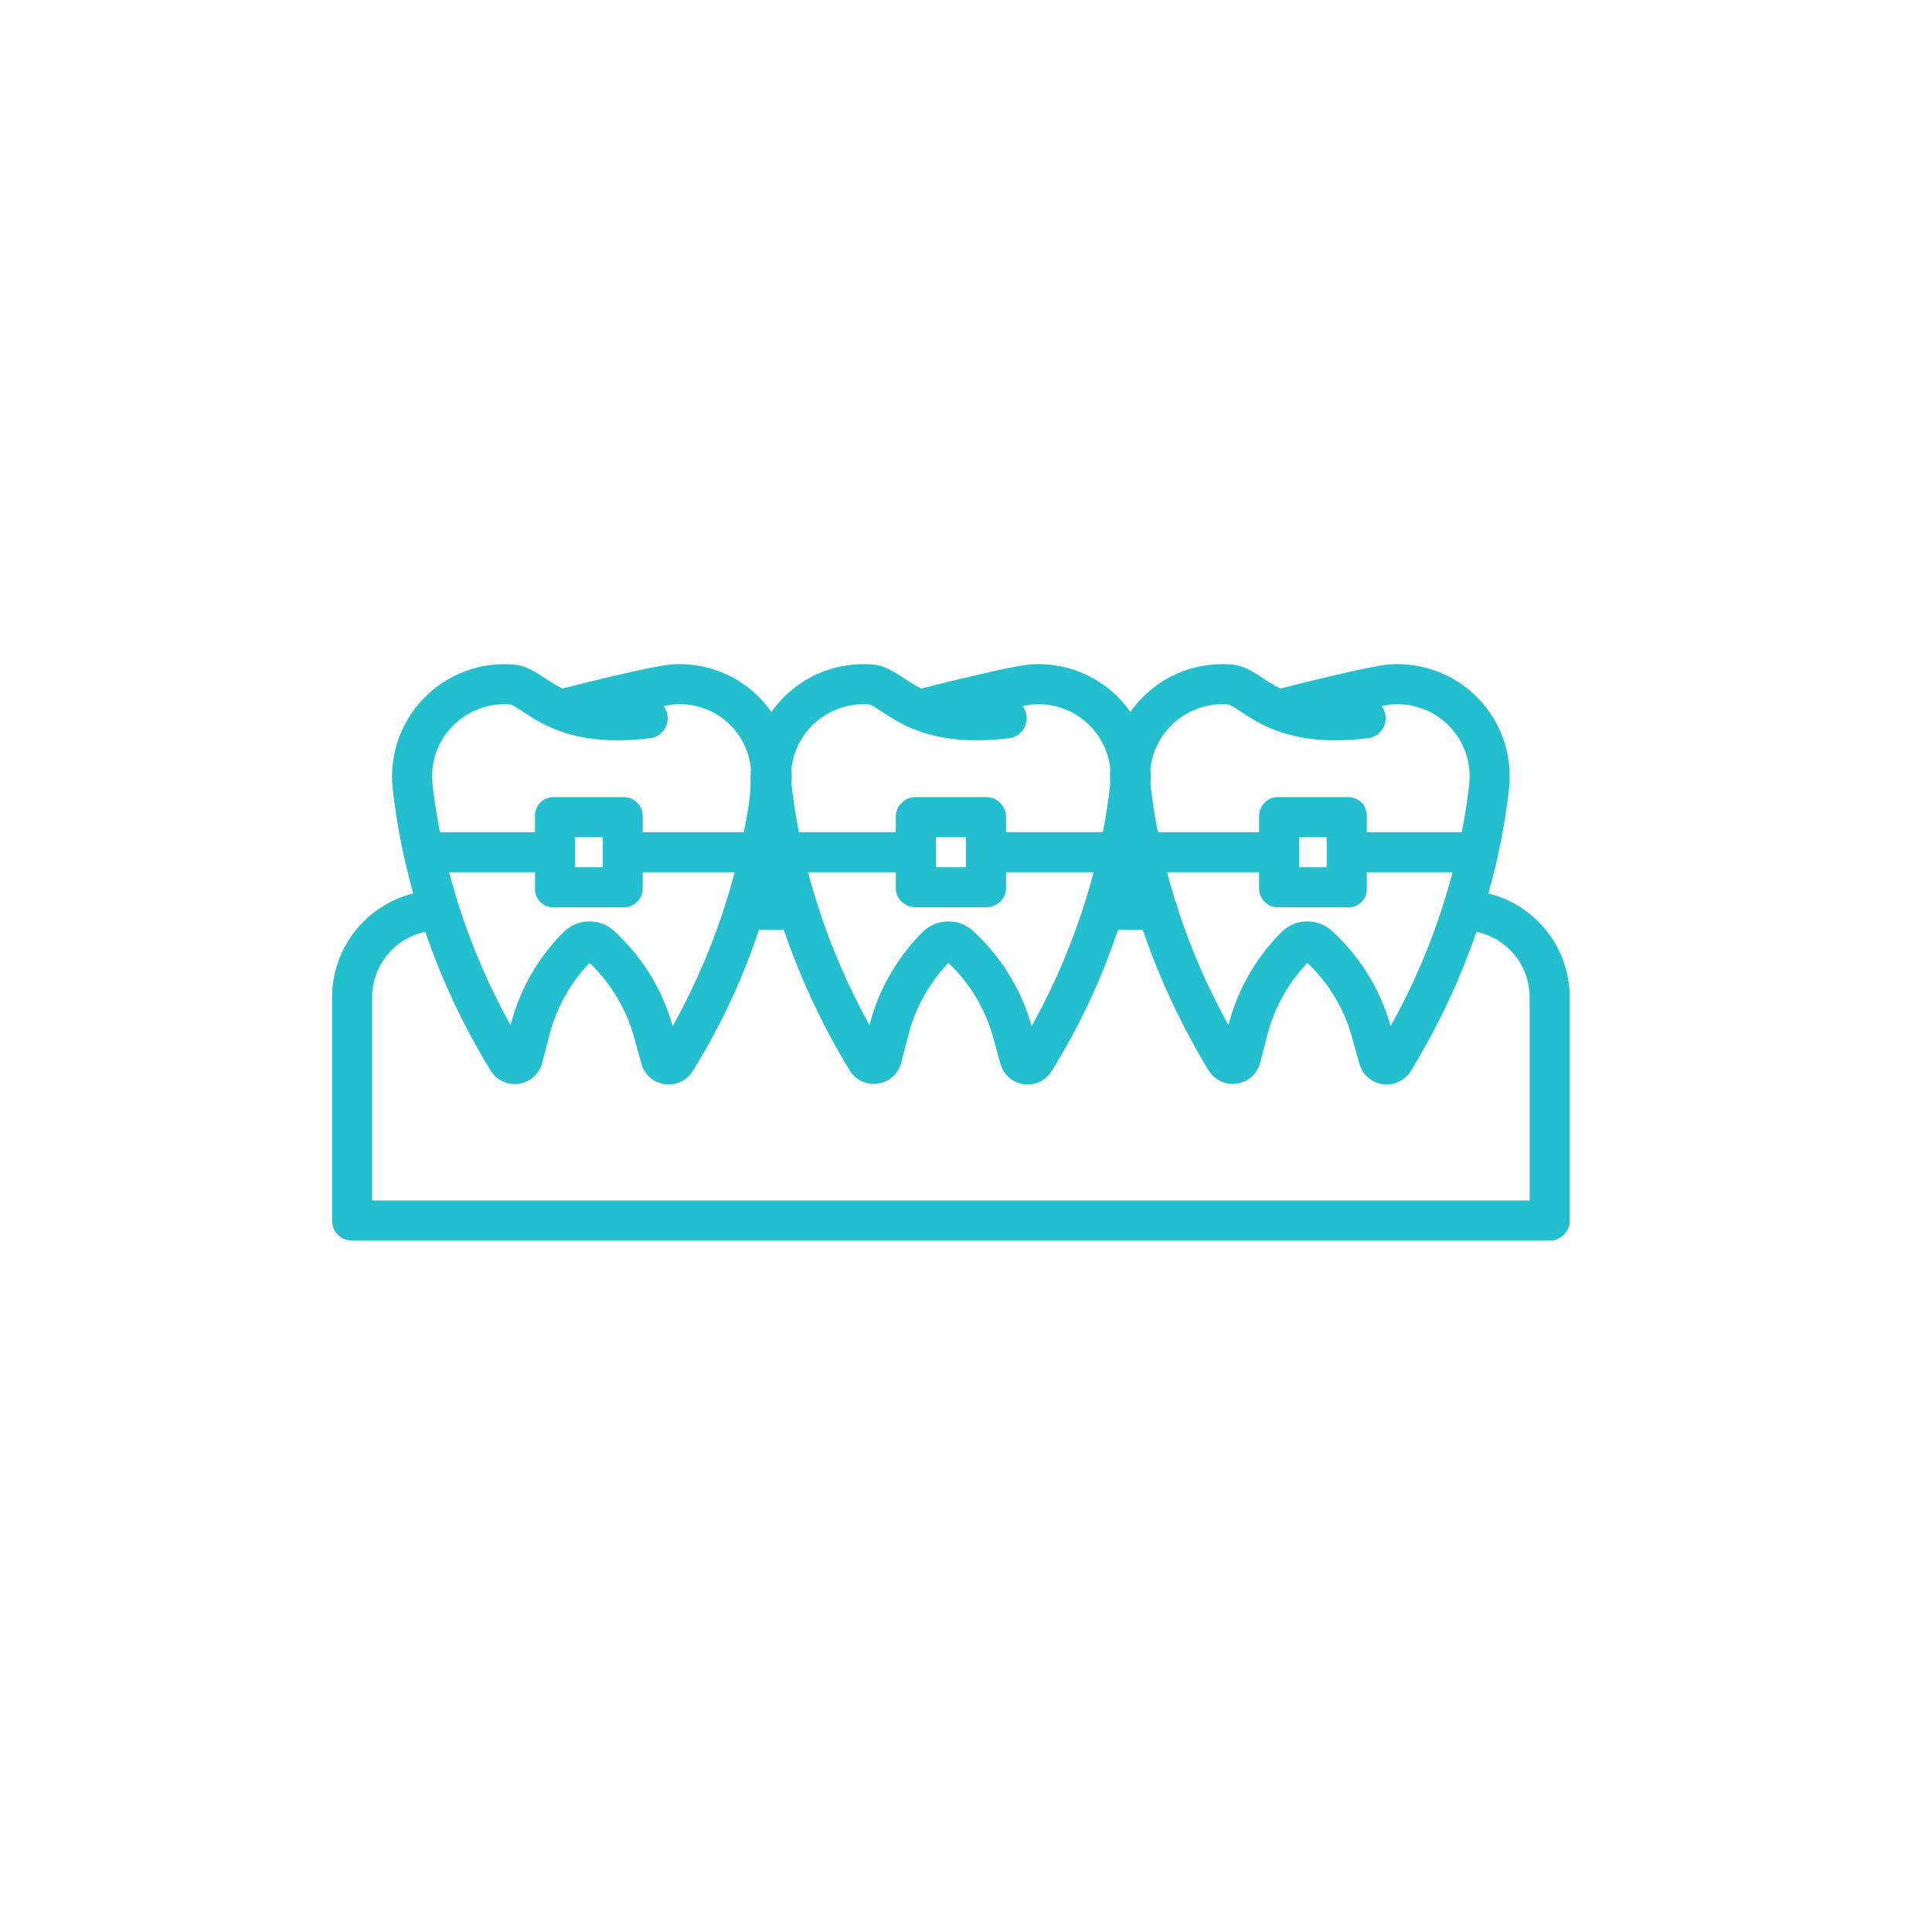
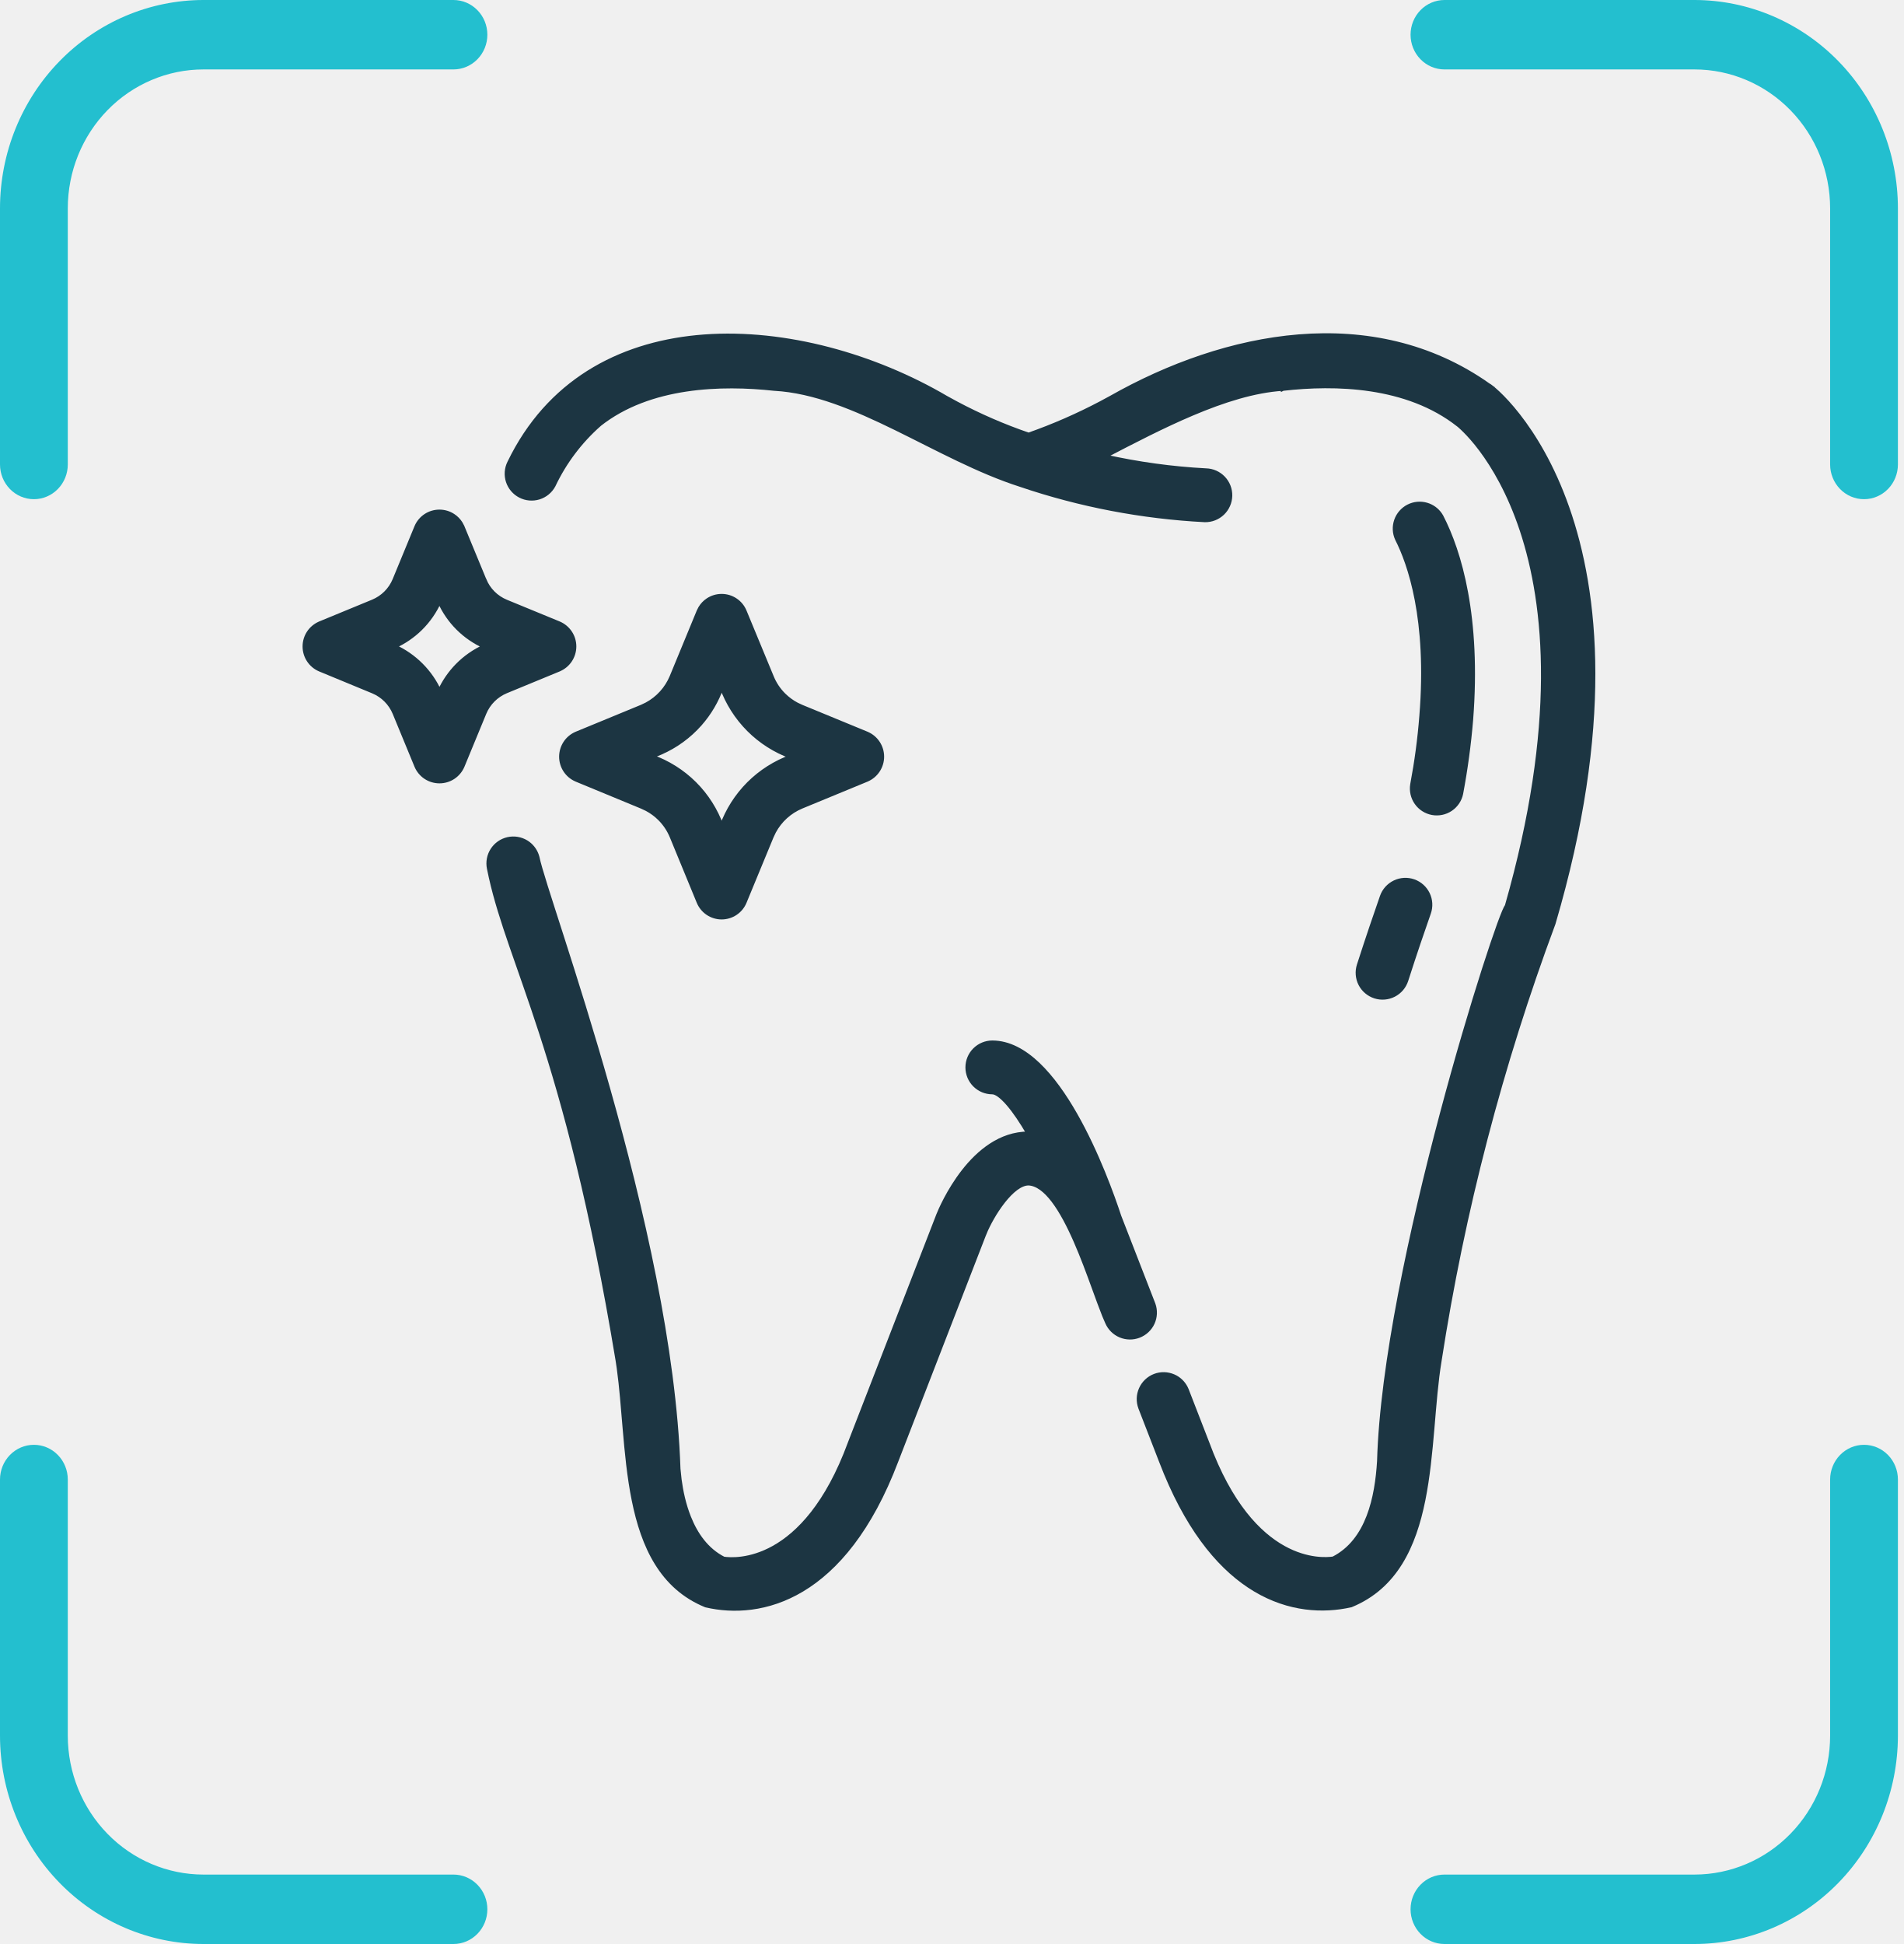
- <svg xmlns="http://www.w3.org/2000/svg" width="64" height="64" viewBox="0 0 64 64" fill="none">
-   <rect width="64" height="64" fill="white" />
-   <path d="M49.305 29.596C49.627 28.458 49.856 27.295 49.99 26.119C50.049 25.577 49.987 25.029 49.811 24.513C49.634 23.997 49.346 23.526 48.967 23.134C48.588 22.742 48.127 22.438 47.618 22.244C47.108 22.05 46.562 21.97 46.019 22.01C45.421 22.055 43.15 22.622 42.408 22.81C42.212 22.708 42.022 22.594 41.84 22.468C41.51 22.251 41.198 22.045 40.785 22.012C40.238 21.968 39.688 22.046 39.175 22.24C38.662 22.434 38.198 22.74 37.817 23.134C37.682 23.274 37.558 23.424 37.446 23.584C37.076 23.056 36.576 22.634 35.994 22.358C35.413 22.083 34.769 21.963 34.127 22.011C33.529 22.055 31.259 22.622 30.517 22.81C30.32 22.708 30.131 22.594 29.948 22.468C29.618 22.251 29.306 22.045 28.894 22.012C28.249 21.961 27.602 22.08 27.016 22.355C26.43 22.631 25.927 23.054 25.554 23.584C25.185 23.056 24.685 22.634 24.103 22.358C23.522 22.083 22.878 21.963 22.236 22.011C21.638 22.055 19.367 22.622 18.626 22.81C18.429 22.708 18.239 22.594 18.057 22.468C17.727 22.251 17.415 22.045 17.003 22.012C16.457 21.969 15.909 22.047 15.396 22.24C14.884 22.433 14.421 22.737 14.04 23.129C13.658 23.521 13.368 23.993 13.189 24.511C13.011 25.028 12.949 25.578 13.007 26.122C13.14 27.297 13.369 28.459 13.691 29.597C12.112 29.99 11.003 31.407 11 33.034V40.439C11.001 40.526 11.018 40.612 11.052 40.692C11.086 40.772 11.135 40.845 11.197 40.906C11.259 40.967 11.333 41.015 11.413 41.048C11.494 41.08 11.58 41.096 11.667 41.096H51.333C51.42 41.096 51.506 41.08 51.587 41.048C51.667 41.015 51.741 40.967 51.803 40.906C51.865 40.845 51.914 40.772 51.948 40.692C51.982 40.612 51.999 40.526 52 40.439V33.034C51.997 31.405 50.886 29.988 49.305 29.596ZM14.878 28.895H17.723V29.425C17.719 29.508 17.732 29.591 17.762 29.669C17.792 29.747 17.837 29.818 17.896 29.878C17.955 29.937 18.025 29.983 18.102 30.015C18.18 30.045 18.263 30.06 18.346 30.057H20.643C20.728 30.06 20.812 30.046 20.891 30.016C20.97 29.985 21.042 29.939 21.103 29.88C21.164 29.821 21.212 29.75 21.244 29.672C21.276 29.593 21.293 29.509 21.291 29.425V28.895H24.337C23.868 30.675 23.178 32.388 22.282 33.995C21.96 32.835 21.331 31.784 20.46 30.951L20.363 30.858C19.88 30.397 19.114 30.413 18.651 30.894L18.57 30.978C17.774 31.808 17.205 32.828 16.917 33.942L16.912 33.96C16.026 32.363 15.342 30.662 14.878 28.895ZM19.051 28.729V27.733H19.964V28.729H19.051ZM25.553 29.483L25.555 29.493H25.55L25.553 29.483ZM26.769 28.895H29.674V29.425C29.674 29.791 29.985 30.057 30.352 30.057H32.648C33.015 30.057 33.326 29.792 33.326 29.425V28.895H36.227C35.759 30.675 35.069 32.388 34.174 33.995C33.851 32.835 33.222 31.784 32.352 30.951L32.254 30.858C31.771 30.397 31.006 30.413 30.542 30.894L30.462 30.978C29.665 31.808 29.096 32.828 28.808 33.941L28.803 33.96C27.917 32.363 27.234 30.662 26.769 28.895ZM31.002 28.729V27.733H31.998V28.729H31.002ZM37.444 29.483L37.447 29.493H37.441L37.444 29.483ZM39.008 30.081C38.998 29.995 38.972 29.912 38.93 29.836C38.833 29.525 38.743 29.211 38.66 28.895H41.709V29.425C41.707 29.509 41.724 29.593 41.756 29.672C41.788 29.75 41.836 29.821 41.897 29.88C41.958 29.939 42.03 29.985 42.109 30.016C42.188 30.046 42.272 30.06 42.357 30.057H44.654C44.737 30.06 44.82 30.045 44.898 30.015C44.975 29.983 45.045 29.937 45.104 29.878C45.163 29.818 45.208 29.747 45.238 29.669C45.268 29.591 45.281 29.508 45.277 29.425V28.895H48.119C47.651 30.675 46.961 32.388 46.065 33.995C45.742 32.835 45.113 31.784 44.243 30.951L44.145 30.858C43.662 30.397 42.897 30.413 42.433 30.894L42.353 30.978C41.557 31.808 40.987 32.828 40.699 33.942L40.694 33.96C40.008 32.724 39.444 31.425 39.008 30.081ZM43.036 28.729V27.733H43.949V28.729H43.036ZM38.771 24.059C39.016 23.805 39.315 23.608 39.645 23.483C39.975 23.358 40.329 23.308 40.681 23.336C40.752 23.342 40.949 23.472 41.107 23.577C41.775 24.018 42.892 24.756 45.321 24.453C45.437 24.439 45.547 24.394 45.64 24.323C45.733 24.252 45.806 24.158 45.851 24.05C45.896 23.942 45.912 23.825 45.897 23.709C45.882 23.593 45.836 23.483 45.765 23.39C45.923 23.36 46.046 23.34 46.118 23.335C46.467 23.309 46.818 23.36 47.145 23.485C47.472 23.61 47.768 23.805 48.012 24.057C48.255 24.309 48.44 24.611 48.554 24.943C48.667 25.274 48.707 25.626 48.669 25.975C48.622 26.407 48.545 26.947 48.424 27.568H45.277V27.043C45.285 26.874 45.223 26.709 45.105 26.588C44.986 26.468 44.823 26.401 44.654 26.405H42.357C42.272 26.403 42.187 26.418 42.108 26.448C42.029 26.479 41.957 26.526 41.897 26.586C41.836 26.645 41.788 26.716 41.756 26.795C41.723 26.874 41.707 26.958 41.709 27.043V27.567H38.356C38.252 27.041 38.17 26.511 38.11 25.977V25.973C38.122 25.801 38.122 25.628 38.11 25.456C38.169 24.93 38.401 24.438 38.771 24.059ZM26.879 24.059C27.125 23.805 27.423 23.608 27.754 23.483C28.084 23.358 28.438 23.308 28.79 23.336C28.861 23.342 29.058 23.472 29.216 23.577C29.884 24.018 31.002 24.756 33.429 24.453C33.545 24.439 33.656 24.394 33.749 24.323C33.842 24.252 33.915 24.158 33.96 24.05C34.005 23.942 34.021 23.824 34.006 23.708C33.99 23.592 33.945 23.483 33.874 23.39C34.032 23.36 34.155 23.34 34.226 23.335C35.509 23.241 36.636 24.177 36.778 25.456C36.766 25.628 36.766 25.801 36.778 25.973V25.975C36.719 26.509 36.637 27.04 36.533 27.567H33.326V27.043C33.324 26.957 33.305 26.871 33.269 26.792C33.234 26.713 33.183 26.642 33.12 26.583C33.057 26.523 32.983 26.477 32.902 26.447C32.821 26.416 32.735 26.402 32.648 26.405H30.352C30.265 26.402 30.179 26.416 30.098 26.447C30.017 26.477 29.943 26.523 29.88 26.583C29.817 26.642 29.766 26.713 29.731 26.792C29.695 26.871 29.676 26.957 29.674 27.043V27.567H26.464C26.343 26.947 26.266 26.409 26.219 25.977V25.973C26.231 25.801 26.231 25.628 26.219 25.456C26.277 24.93 26.51 24.438 26.879 24.059L26.879 24.059ZM14.988 24.059C15.233 23.805 15.532 23.608 15.863 23.483C16.193 23.358 16.547 23.308 16.899 23.336C16.97 23.342 17.167 23.472 17.325 23.577C17.993 24.018 19.11 24.756 21.538 24.453C21.654 24.439 21.764 24.394 21.857 24.323C21.95 24.252 22.023 24.158 22.068 24.05C22.113 23.942 22.129 23.824 22.114 23.708C22.099 23.592 22.053 23.483 21.982 23.39C22.141 23.36 22.264 23.34 22.335 23.335C23.617 23.234 24.744 24.176 24.874 25.455C24.862 25.627 24.861 25.8 24.861 25.973V25.975C24.861 26.407 24.763 26.947 24.641 27.567H21.291V27.043C21.293 26.958 21.277 26.874 21.244 26.795C21.212 26.716 21.164 26.645 21.103 26.586C21.043 26.526 20.971 26.479 20.892 26.448C20.813 26.418 20.728 26.403 20.643 26.405H18.346C18.263 26.403 18.18 26.418 18.102 26.45C18.024 26.481 17.954 26.528 17.895 26.588C17.837 26.648 17.791 26.719 17.762 26.798C17.732 26.876 17.719 26.959 17.723 27.043V27.567H14.573C14.451 26.947 14.375 26.409 14.328 25.977C14.289 25.629 14.329 25.276 14.443 24.944C14.557 24.613 14.743 24.31 14.988 24.059L14.988 24.059ZM50.672 39.768H12.328V33.034C12.33 31.987 13.063 31.084 14.088 30.868C14.639 32.475 15.365 34.016 16.253 35.465C16.349 35.621 16.49 35.746 16.657 35.824C16.824 35.902 17.01 35.929 17.192 35.902C17.374 35.874 17.544 35.794 17.681 35.67C17.818 35.547 17.915 35.386 17.961 35.208L18.203 34.273C18.433 33.381 18.89 32.563 19.528 31.897L19.542 31.911C20.24 32.579 20.745 33.423 21.003 34.354L21.248 35.238C21.297 35.414 21.396 35.573 21.534 35.694C21.672 35.814 21.842 35.892 22.023 35.916C22.205 35.941 22.39 35.912 22.555 35.833C22.72 35.754 22.858 35.627 22.952 35.47C23.863 34.007 24.597 32.44 25.14 30.804H25.965C26.522 32.429 27.253 33.989 28.145 35.456C28.24 35.614 28.38 35.74 28.547 35.818C28.713 35.897 28.9 35.924 29.082 35.897C29.264 35.871 29.434 35.791 29.572 35.668C29.709 35.545 29.806 35.384 29.853 35.206L30.094 34.273C30.325 33.38 30.781 32.562 31.419 31.897H31.42L31.433 31.911C32.132 32.579 32.637 33.423 32.895 34.354L33.14 35.238C33.188 35.415 33.288 35.574 33.425 35.694C33.563 35.815 33.733 35.892 33.915 35.917C34.096 35.942 34.281 35.913 34.446 35.834C34.611 35.754 34.749 35.628 34.843 35.471C35.754 34.007 36.488 32.44 37.032 30.804H37.856C38.413 32.429 39.144 33.989 40.036 35.456C40.231 35.778 40.6 35.952 40.973 35.897C41.346 35.843 41.649 35.571 41.744 35.206L41.985 34.273C42.215 33.38 42.672 32.562 43.31 31.897H43.311L43.325 31.911C44.023 32.579 44.528 33.423 44.786 34.354L45.031 35.238C45.08 35.414 45.179 35.572 45.316 35.693C45.453 35.813 45.623 35.891 45.803 35.917C45.984 35.942 46.169 35.914 46.334 35.837C46.5 35.759 46.639 35.634 46.734 35.478C47.626 34.026 48.355 32.48 48.908 30.868C49.934 31.082 50.67 31.986 50.672 33.034V39.768Z" fill="#23BFCF" />
+ <svg xmlns="http://www.w3.org/2000/svg" width="96" height="98" viewBox="0 0 96 98" fill="none">
+   <path d="M22.864 94.5H10.253C8.441 94.498 6.703 93.76 5.422 92.448C4.14 91.135 3.419 89.356 3.418 87.5V74.585C3.418 74.121 3.238 73.676 2.917 73.348C2.597 73.019 2.162 72.835 1.709 72.835C1.256 72.835 0.821 73.019 0.501 73.348C0.18 73.676 0 74.121 0 74.585V87.5C0.003 90.284 1.084 92.953 3.007 94.921C4.929 96.889 7.535 97.997 10.253 98H22.864C23.317 98 23.752 97.816 24.072 97.487C24.393 97.159 24.573 96.714 24.573 96.25C24.573 95.786 24.393 95.341 24.072 95.013C23.752 94.684 23.317 94.5 22.864 94.5ZM85.441 0H72.83C72.377 0 71.942 0.184 71.622 0.513C71.301 0.841 71.121 1.286 71.121 1.75C71.121 2.214 71.301 2.659 71.622 2.987C71.942 3.316 72.377 3.5 72.83 3.5H85.441C87.254 3.502 88.991 4.24 90.272 5.552C91.554 6.865 92.275 8.644 92.276 10.5V23.415C92.276 23.879 92.457 24.324 92.777 24.652C93.097 24.981 93.532 25.165 93.985 25.165C94.439 25.165 94.873 24.981 95.194 24.652C95.514 24.324 95.694 23.879 95.694 23.415V10.5C95.691 7.716 94.61 5.047 92.688 3.079C90.766 1.111 88.159 0.003 85.441 0ZM93.985 72.835C93.532 72.835 93.097 73.019 92.777 73.348C92.457 73.676 92.276 74.121 92.276 74.585V87.5C92.275 89.356 91.554 91.135 90.272 92.448C88.991 93.76 87.254 94.498 85.441 94.5H72.83C72.377 94.5 71.942 94.684 71.622 95.013C71.301 95.341 71.121 95.786 71.121 96.25C71.121 96.714 71.301 97.159 71.622 97.487C71.942 97.816 72.377 98 72.83 98H85.441C88.159 97.997 90.766 96.889 92.688 94.921C94.61 92.953 95.691 90.284 95.694 87.5V74.585C95.694 74.121 95.514 73.676 95.194 73.348C94.873 73.019 94.439 72.835 93.985 72.835ZM1.709 25.165C2.162 25.165 2.597 24.981 2.917 24.652C3.238 24.324 3.418 23.879 3.418 23.415V10.5C3.419 8.644 4.14 6.865 5.422 5.552C6.703 4.24 8.441 3.502 10.253 3.5H22.864C23.317 3.5 23.752 3.316 24.072 2.987C24.393 2.659 24.573 2.214 24.573 1.75C24.573 1.286 24.393 0.841 24.072 0.513C23.752 0.184 23.317 0 22.864 0H10.253C7.535 0.003 4.929 1.111 3.007 3.079C1.084 5.047 0.003 7.716 0 10.5V23.415C0 23.879 0.18 24.324 0.501 24.652C0.821 24.981 1.256 25.165 1.709 25.165Z" fill="#23BFCF" />
+   <path d="M25.602 42.301C25.922 42.228 26.257 42.283 26.537 42.453C26.782 42.603 26.967 42.831 27.064 43.099L27.1 43.215L27.101 43.22C27.211 43.762 27.683 45.197 28.34 47.247C28.996 49.293 29.834 51.942 30.669 54.901C32.34 60.815 34.008 67.977 34.21 74.047L34.267 74.59C34.344 75.171 34.485 75.849 34.744 76.495C35.086 77.352 35.63 78.14 36.488 78.574C36.794 78.619 37.803 78.694 39.016 78.016C40.247 77.327 41.702 75.856 42.843 72.758V72.756L47.302 61.26V61.258C47.389 61.041 47.82 60.019 48.578 59.048C49.333 58.081 50.43 57.144 51.853 57.142C51.497 56.533 51.154 56.026 50.844 55.665C50.674 55.467 50.517 55.315 50.377 55.213C50.234 55.11 50.12 55.067 50.034 55.067C49.7 55.066 49.381 54.934 49.145 54.698C48.91 54.463 48.777 54.143 48.777 53.81C48.777 53.477 48.909 53.157 49.145 52.921C49.381 52.685 49.7 52.553 50.034 52.553C50.869 52.554 51.645 52.989 52.343 53.654C53.042 54.321 53.675 55.226 54.224 56.191C55.322 58.117 56.102 60.296 56.439 61.322L58.159 65.747L58.16 65.749C58.269 66.057 58.255 66.396 58.119 66.694C57.983 66.991 57.736 67.222 57.431 67.341C57.127 67.46 56.788 67.455 56.487 67.328C56.187 67.202 55.948 66.963 55.82 66.664L55.672 66.32C55.517 65.936 55.338 65.439 55.139 64.894C54.873 64.163 54.57 63.341 54.23 62.566C53.89 61.79 53.516 61.067 53.113 60.535C52.706 59.999 52.287 59.679 51.86 59.661C51.664 59.66 51.451 59.749 51.229 59.913C51.008 60.077 50.787 60.309 50.581 60.572C50.167 61.099 49.82 61.741 49.641 62.183L49.64 62.182L45.196 73.648C43.877 77.123 42.172 79.108 40.444 80.142C38.715 81.176 36.973 81.253 35.595 80.932L35.587 80.93L35.58 80.927C33.36 80.018 32.421 77.956 31.951 75.625C31.715 74.459 31.596 73.218 31.494 72.011C31.404 70.953 31.327 69.922 31.198 68.983L31.139 68.586C29.827 60.657 28.442 55.65 27.267 52.031C26.168 48.646 25.246 46.455 24.745 44.223L24.65 43.776C24.585 43.454 24.648 43.12 24.826 42.845C25.003 42.569 25.282 42.374 25.602 42.301ZM70.318 44.477C70.618 44.333 70.964 44.313 71.279 44.424C71.593 44.535 71.85 44.765 71.995 45.066C72.139 45.366 72.158 45.712 72.047 46.027C71.746 46.883 71.355 48.024 70.906 49.423C70.855 49.58 70.774 49.725 70.668 49.851C70.561 49.977 70.43 50.08 70.283 50.156C69.986 50.308 69.641 50.336 69.324 50.234C69.167 50.183 69.021 50.102 68.895 49.995C68.769 49.889 68.666 49.758 68.59 49.611C68.515 49.465 68.47 49.304 68.457 49.14C68.443 48.975 68.463 48.81 68.513 48.653C68.972 47.229 69.37 46.066 69.675 45.194C69.786 44.879 70.018 44.621 70.318 44.477ZM71.009 25.527C71.298 25.38 71.633 25.35 71.943 25.444C72.214 25.525 72.449 25.697 72.61 25.927L72.674 26.029L72.676 26.032C73.601 27.82 74.58 31.107 74.177 36.282V36.283C74.073 37.531 73.905 38.772 73.674 40.002V40.004C73.608 40.326 73.418 40.61 73.145 40.793C72.872 40.977 72.538 41.045 72.214 40.986C71.891 40.925 71.603 40.741 71.415 40.472C71.226 40.203 71.15 39.87 71.204 39.545V39.543C71.42 38.399 71.575 37.244 71.665 36.083C72.06 31.193 71.061 28.397 70.439 27.174L70.437 27.17C70.302 26.876 70.287 26.541 70.393 26.235C70.5 25.928 70.721 25.675 71.009 25.527Z" fill="#1C3542" stroke="#1C3542" stroke-width="0.2" />
+   <path d="M56.015 20.046C61.772 16.782 69.189 15.278 75.059 19.423H75.058C75.075 19.432 75.095 19.443 75.114 19.456C75.143 19.476 75.178 19.503 75.22 19.536C75.303 19.603 75.414 19.698 75.546 19.822C75.809 20.071 76.159 20.439 76.549 20.939C77.33 21.937 78.276 23.459 79.027 25.598C80.53 29.876 81.253 36.614 78.334 46.543L78.332 46.55C75.676 53.684 73.75 61.069 72.587 68.592V68.593C72.414 69.637 72.326 70.81 72.223 72.017C72.12 73.221 72.001 74.457 71.768 75.619C71.3 77.942 70.364 79.998 68.131 80.921L68.123 80.925L68.114 80.927C66.727 81.239 64.993 81.166 63.272 80.135C61.658 79.168 60.066 77.366 58.781 74.272L58.528 73.637L57.494 70.972V70.971C57.378 70.661 57.389 70.318 57.524 70.016C57.66 69.714 57.908 69.477 58.217 69.357C58.525 69.238 58.869 69.246 59.173 69.378C59.438 69.493 59.654 69.697 59.786 69.951L59.838 70.064V70.064L60.879 72.748L60.88 72.75C62.024 75.861 63.482 77.332 64.712 78.017C65.921 78.69 66.925 78.611 67.225 78.567C68.103 78.119 68.653 77.347 68.996 76.458C69.342 75.563 69.477 74.556 69.532 73.666C69.667 68.797 71.169 61.905 72.689 56.183C73.45 53.319 74.216 50.746 74.819 48.862C75.121 47.921 75.382 47.151 75.581 46.602C75.681 46.328 75.766 46.109 75.833 45.95C75.866 45.871 75.896 45.806 75.921 45.757C75.937 45.725 75.956 45.693 75.975 45.668C78.58 36.556 77.98 30.504 76.726 26.727C76.098 24.838 75.306 23.515 74.668 22.663C74.349 22.237 74.068 21.929 73.865 21.726C73.764 21.624 73.682 21.549 73.625 21.498C73.597 21.473 73.574 21.453 73.559 21.44C73.551 21.434 73.544 21.429 73.54 21.426C73.538 21.424 73.535 21.422 73.534 21.421C73.533 21.42 73.532 21.42 73.532 21.42L73.531 21.419C70.94 19.376 67.3 19.302 64.686 19.602L64.682 19.604V19.602C63.25 19.692 61.692 20.186 60.115 20.854C58.624 21.485 57.121 22.268 55.696 23.008C57.378 23.383 59.087 23.619 60.808 23.71H60.807C61.139 23.718 61.455 23.858 61.685 24.099C61.915 24.34 62.04 24.663 62.032 24.996C62.024 25.329 61.884 25.646 61.643 25.876C61.401 26.106 61.078 26.232 60.745 26.224H60.743C57.58 26.061 54.454 25.463 51.455 24.446V24.445C49.344 23.771 47.241 22.61 45.173 21.597C43.097 20.58 41.054 19.712 39.04 19.601H39.035C36.406 19.314 32.752 19.396 30.221 21.4L30.222 21.401C29.252 22.258 28.466 23.302 27.912 24.472L27.909 24.477C27.753 24.766 27.489 24.983 27.175 25.08C26.86 25.177 26.519 25.147 26.227 24.996C25.934 24.845 25.712 24.585 25.609 24.273C25.506 23.96 25.53 23.619 25.676 23.324L25.87 22.939C27.93 19.024 31.537 17.252 35.51 16.961C39.607 16.661 44.099 17.934 47.713 20.054L48.217 20.329C49.388 20.953 50.607 21.482 51.862 21.912C53.115 21.471 54.334 20.939 55.509 20.319L56.015 20.046Z" fill="#1C3542" stroke="#1C3542" stroke-width="0.2" />
+   <path d="M36.385 30.04C36.634 30.04 36.878 30.113 37.084 30.252C37.291 30.39 37.453 30.587 37.547 30.817L38.915 34.123V34.123C39.053 34.462 39.257 34.769 39.515 35.027C39.709 35.22 39.93 35.383 40.171 35.511L40.419 35.627V35.627L43.713 36.983L43.714 36.984C43.941 37.082 44.134 37.243 44.27 37.45C44.406 37.656 44.478 37.898 44.478 38.145C44.478 38.392 44.406 38.633 44.27 38.839C44.134 39.046 43.941 39.208 43.714 39.306L43.713 39.307L40.414 40.667C39.818 40.915 39.33 41.361 39.028 41.924L38.91 42.172L37.548 45.471C37.454 45.702 37.292 45.899 37.085 46.038C36.879 46.176 36.635 46.25 36.386 46.251C36.137 46.251 35.893 46.176 35.686 46.038C35.479 45.899 35.318 45.702 35.223 45.471L33.868 42.179C33.729 41.841 33.525 41.533 33.267 41.275C33.073 41.081 32.852 40.918 32.611 40.79L32.364 40.673L29.057 39.307L29.056 39.306C28.829 39.209 28.636 39.048 28.5 38.841C28.364 38.635 28.291 38.392 28.291 38.145C28.292 37.898 28.364 37.656 28.5 37.45C28.635 37.243 28.829 37.082 29.056 36.984L29.057 36.983L32.358 35.623L32.606 35.504C33.169 35.202 33.614 34.712 33.862 34.117L35.223 30.817L35.307 30.651C35.402 30.492 35.531 30.355 35.686 30.252C35.893 30.113 36.136 30.04 36.385 30.04ZM36.388 34.643C36.147 35.325 35.777 35.956 35.297 36.501C34.751 37.12 34.076 37.612 33.319 37.944L33.317 37.945L32.853 38.136C33.669 38.425 34.412 38.89 35.026 39.502C35.633 40.108 36.096 40.841 36.387 41.646C36.679 40.843 37.143 40.112 37.748 39.506C38.355 38.9 39.086 38.437 39.889 38.145C39.085 37.852 38.354 37.389 37.748 36.782C37.143 36.176 36.68 35.445 36.388 34.643ZM22.157 25.79C22.403 25.79 22.645 25.861 22.851 25.997C23.006 26.098 23.135 26.232 23.232 26.388L23.318 26.551V26.553L24.427 29.236H24.428C24.529 29.481 24.677 29.703 24.864 29.89C25.051 30.077 25.275 30.226 25.52 30.327L28.192 31.426L28.194 31.427C28.421 31.525 28.614 31.687 28.75 31.893C28.887 32.099 28.959 32.341 28.959 32.588C28.959 32.836 28.886 33.077 28.75 33.284C28.614 33.49 28.421 33.652 28.194 33.749L28.192 33.751L25.515 34.855C25.022 35.061 24.63 35.453 24.425 35.947L23.321 38.624L23.32 38.626C23.222 38.852 23.06 39.046 22.854 39.182C22.648 39.318 22.405 39.39 22.158 39.39C21.911 39.39 21.669 39.318 21.462 39.182C21.256 39.046 21.094 38.852 20.997 38.626L20.996 38.624L19.894 35.952C19.689 35.458 19.298 35.066 18.805 34.86L16.122 33.752H16.121C15.893 33.654 15.7 33.491 15.564 33.285C15.428 33.078 15.356 32.837 15.356 32.589C15.356 32.342 15.428 32.1 15.564 31.893C15.7 31.687 15.894 31.525 16.121 31.427L16.122 31.426L18.799 30.323C19.293 30.118 19.686 29.726 19.891 29.232L20.996 26.553L20.997 26.551C21.095 26.325 21.256 26.132 21.462 25.997C21.669 25.861 21.91 25.79 22.157 25.79ZM22.157 30.316C21.924 30.83 21.6 31.299 21.196 31.695C20.816 32.067 20.373 32.369 19.889 32.588C20.387 32.814 20.842 33.129 21.23 33.516C21.618 33.903 21.932 34.357 22.159 34.854C22.378 34.371 22.68 33.929 23.052 33.549C23.446 33.147 23.912 32.822 24.424 32.589C23.927 32.366 23.474 32.056 23.087 31.67C22.696 31.28 22.381 30.82 22.157 30.316Z" fill="#1C3542" stroke="#1C3542" stroke-width="0.2" />
</svg>
